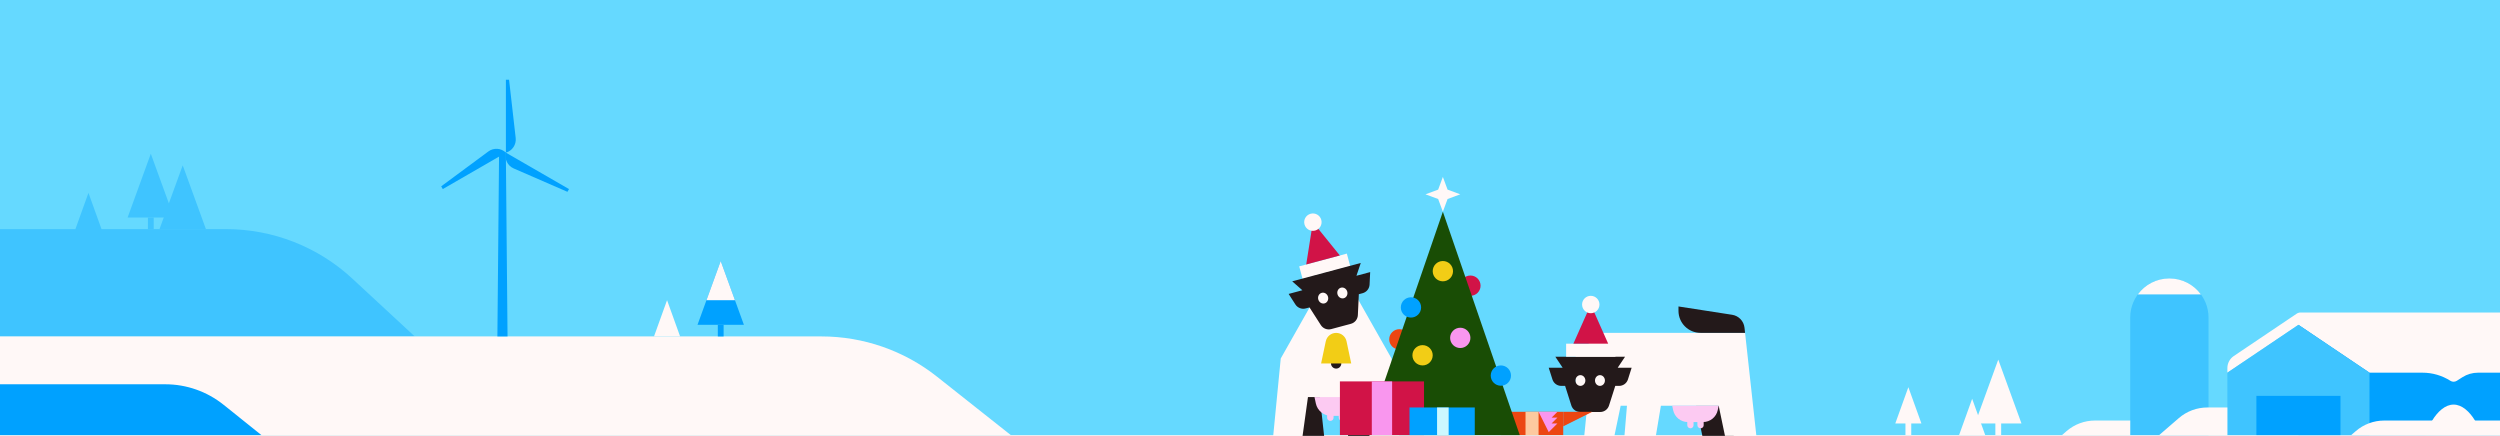
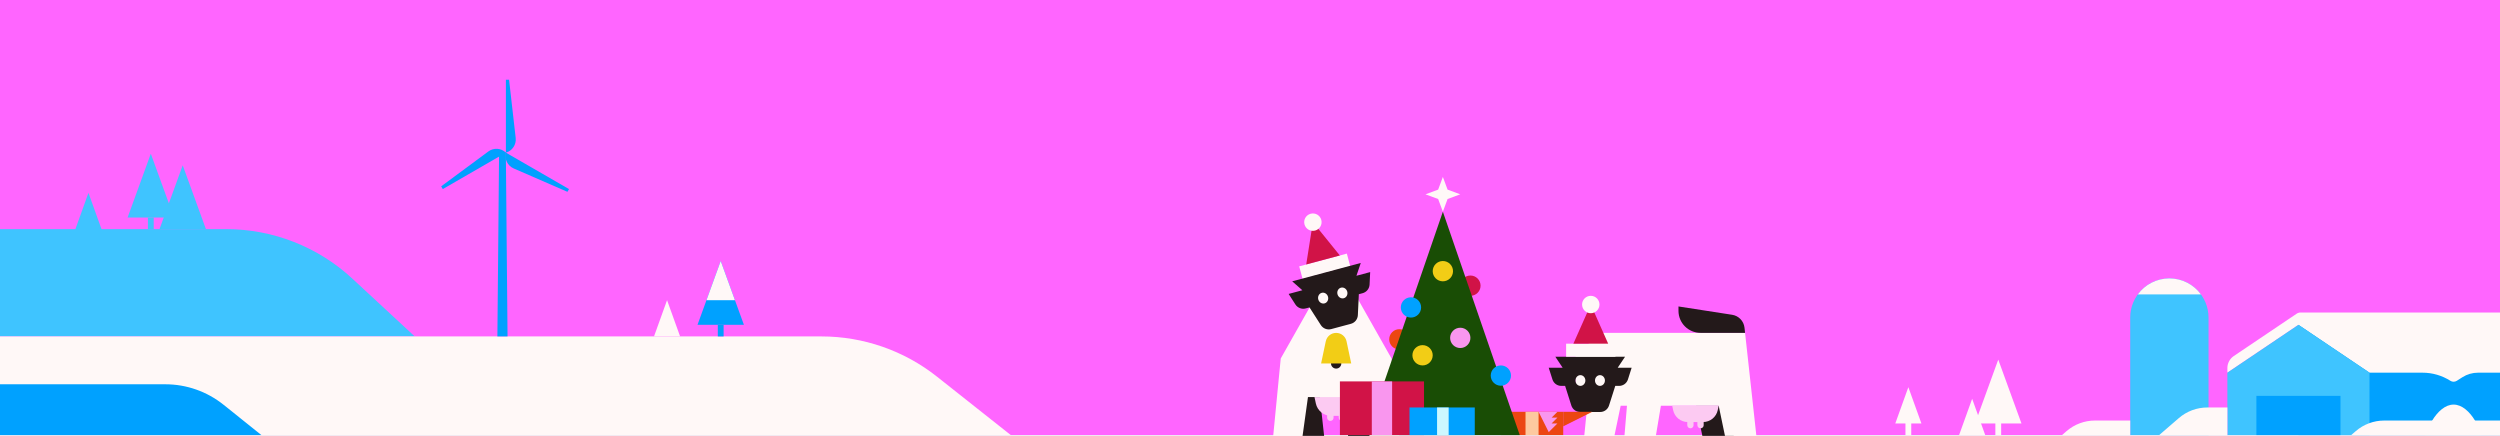
<svg xmlns="http://www.w3.org/2000/svg" fill="none" viewBox="0 0 1724 300">
  <g clip-path="url(#a)">
-     <path fill="#65D9FF" d="M0 0h1724v300H0z" />
+     <path fill="#ff65ff" d="M0 0h1724v300H0z" />
    <path fill="#00A1FF" d="M1585 224h139v76h-139v-76Z" />
    <path fill="#3FC4FF" d="M-27 158h182.906c32.268 0 63.344 12.173 86.993 34.079L286 232H-27v-74Zm88-25 9 25H52l9-25Z" />
    <path fill="#FFF8F7" d="M-28 232h594.475c28.899 0 56.953 9.763 79.624 27.709L697 300H-28v-68Z" />
    <path fill="#00A1FF" d="M-188.703 265h302.701a64.185 64.185 0 0 1 40.137 14.098l26.126 20.937h-368.964V265Z" />
    <path fill="#FFF8F7" d="m460 207 9 25h-18l9-25Z" />
    <path fill="#00A1FF" d="M344.167 105h4.666L350 232h-7l1.167-127Z" />
    <path fill="#FFF8F7" d="m1608 239.5-23-15.5-49 33v-3.178a9.997 9.997 0 0 1 4.41-8.295l43.32-29.174c.83-.556 1.8-.853 2.8-.853H1724V257h-15.18c-3.8 0-7.52 1.085-10.73 3.127l-3.9 2.48a4.08 4.08 0 0 1-4.38 0 35.839 35.839 0 0 0-19.25-5.607H1634l-26-17.5Z" />
    <path fill="#00A1FF" d="M348.867 55h2.185l4.565 40.17a9.39 9.39 0 0 1-6.75 10.088V55Z" />
    <path fill="#00A1FF" d="m305.344 130.387-1.093-1.893 32.506-24.038a9.39 9.39 0 0 1 12.112.802l-43.525 25.129Z" />
    <path fill="#00A1FF" d="m392.391 130.387-1.093 1.892-37.07-16.132a9.388 9.388 0 0 1-5.362-10.889l43.525 25.129Z" />
    <path fill="#3FC4FF" d="m104 106-16 44h32l-16-44Z" />
    <path fill="#3FC4FF" d="m126 114-16 44h32l-16-44Zm-20 36h-4v8h4z" />
    <path fill="#FFF8F7" d="m1360 275 9 25h-18l9-25Z" />
    <path fill="#FFF8F7" d="m1378 248 16 44h-32l16-44Zm-2 44h4v8h-4zm-60-25 9 25h-18l9-25Zm-2 25h4v8h-4z" />
    <path fill="#3FC4FF" d="m1536 257 49-33 49 33v43h-98v-43Z" />
    <path fill="#00A1FF" d="M1556 273h58v27h-58v-27Z" />
    <path fill="#3FC4FF" d="M1469 219c0-14.912 12.09-27 27-27s27 12.088 27 27v81h-54v-81Z" />
    <path fill="#FFF8F7" d="M1517.75 203h-43.5c4.91-6.672 12.83-11 21.75-11s16.83 4.328 21.75 11Zm-15.2 85.295a30.005 30.005 0 0 1 19.61-7.295H1536v19h-47l13.55-11.705Zm122 9a30.005 30.005 0 0 1 19.61-7.295H1756v19h-145l13.55-11.705Zm-199.52.067a30.005 30.005 0 0 1 19.69-7.362H1469v10h-47l3.03-2.638Z" />
    <path fill="#FFF8F7" d="M1713 310c0 11.598-9.4 21-21 21s-21-9.402-21-21 9.4-31 21-31 21 19.402 21 31Z" />
    <path fill="#23191A" d="M1173.94 300.573h21.66l-2.28-20.794h-23.71l4.33 20.794Z" />
    <path fill="#FFF8F7" d="m1102.9 229.529-16.47 16.462v28.159l8.67.433-2.6 25.993h20.79l4.33-20.794h4.34l-1.74 20.794h21.66l3.47-20.794h39.86l4.33 20.794h21.66l-7.8-71.047h-100.5Z" />
    <path fill="#23191A" fill-rule="evenodd" d="M1089.69 284.11a6.376 6.376 0 0 1-6.08-4.433l-4.31-13.57h-2.66a6.363 6.363 0 0 1-6.07-4.433l-2.57-8.063h9.62l-5.07-7.624h48.09l-5.08 7.624h9.62l-2.56 8.063a6.375 6.375 0 0 1-6.08 4.433h-2.65l-4.32 13.57a6.373 6.373 0 0 1-6.07 4.433h-13.81Zm-3.26-21.709c0 2.047 1.53 3.706 3.42 3.706s3.42-1.659 3.42-3.706c0-2.047-1.53-3.707-3.42-3.707s-3.42 1.66-3.42 3.707Zm20.33 0c0 2.047-1.53 3.706-3.43 3.706-1.89 0-3.42-1.659-3.42-3.706 0-2.047 1.53-3.707 3.42-3.707 1.9 0 3.43 1.66 3.43 3.707Z" clip-rule="evenodd" />
    <path fill="#23191A" d="m1157.48 211.332 37.01 5.742c4.53.702 8.02 4.351 8.52 8.902l.38 3.551h-30.73c-8.38 0-15.18-6.8-15.18-15.189v-3.006Z" />
    <path fill="#FCCAF2" d="M1185.2 279.781h-32.05l.64 3.036a10.361 10.361 0 0 0 10.14 8.227h10.49c4.9 0 9.13-3.431 10.14-8.227l.64-3.036Z" />
    <path fill="#FCCAF2" d="M1163.54 290.176h4.33v3.052c0 1.188-.95 2.146-2.14 2.146a2.19 2.19 0 0 1-2.19-2.186v-3.012Zm6.98 0h4.33v3.052c0 1.188-.95 2.146-2.14 2.146a2.19 2.19 0 0 1-2.19-2.186v-3.012Z" />
    <path fill="#EC4612" d="M1035 284h43v19h-43z" />
    <path fill="#FDC99F" d="M1052 284h9v19h-9z" />
    <path fill="#EC4612" d="M1078 284h20l-20 10v-10Z" />
    <path fill="#FFF8F7" d="m928.78 174.875-32.841 8.8 2.329 8.693 32.841-8.8z" />
    <path fill="#D11347" d="m923.951 176.17-18.58-22.975-4.603 29.186 23.183-6.211Z" />
    <circle cx="6" cy="6" r="6" fill="#FFF8F7" transform="scale(-1 1) rotate(15 -1008.716 -3381.68)" />
    <path fill="#FFF8F7" d="M907.971 199.31h25.923v12.421h-25.923z" />
    <path fill="#FFF8F7" d="m964.791 300.576-5.2-53.368-29.24-51.674H912.44l-29.241 51.674L878 300.576h21.698l10.848-19.269h21.698l10.849 19.269h21.698Z" />
    <path fill="#23191A" d="M932.511 273.839h8.204l3.715 26.733h-14.851l2.932-26.733Zm-22.34 0h-8.204l-3.715 26.733h14.852l-2.933-26.733Z" />
    <circle cx="921.416" cy="250.623" r="3.561" fill="#23191A" />
    <path fill="#F2CD16" d="M914.255 235.363a7.32 7.32 0 0 1 14.322 0l3.224 15.261h-20.77l3.224-15.261Z" />
    <path fill="#FCCAF2" d="M906.471 273.826h29.843l-.928 4.377a10.819 10.819 0 0 1-10.582 8.573h-6.823a10.817 10.817 0 0 1-10.581-8.573l-.929-4.377Z" />
    <rect width="4.451" height="8.011" x="923.189" y="282.265" fill="#FCCAF2" rx="2.225" />
    <rect width="4.451" height="8.011" x="915.179" y="282.265" fill="#FCCAF2" rx="2.225" />
    <path fill="#23191A" fill-rule="evenodd" d="M917.998 226.942a6.484 6.484 0 0 1-7.139-2.755l-7.817-12.193-2.609.699a6.484 6.484 0 0 1-7.139-2.754l-4.644-7.246 9.459-2.534-6.996-6.154 47.274-12.667-2.983 8.827 9.46-2.534-.4 8.597a6.483 6.483 0 0 1-4.805 5.954l-2.61.7-.672 14.468a6.483 6.483 0 0 1-4.805 5.954l-13.574 3.638Zm-8.921-20.468c.538 2.011 2.482 3.238 4.341 2.74 1.859-.498 2.929-2.532 2.391-4.543-.539-2.011-2.483-3.238-4.342-2.74-1.859.499-2.929 2.533-2.39 4.543Zm19.987-5.355c.539 2.011-.531 4.045-2.39 4.543-1.859.498-3.803-.728-4.342-2.739-.539-2.011.531-4.045 2.39-4.543 1.859-.498 3.803.728 4.342 2.739Z" clip-rule="evenodd" />
    <circle cx="1014" cy="197" r="7" fill="#D11347" />
    <circle cx="965" cy="234" r="7" fill="#EC4612" />
    <path fill="#194D05" d="m942 300 53-154 53 154H942Z" />
    <circle cx="1007" cy="233" r="7" fill="#F996EE" transform="rotate(180 1007 233)" />
    <circle cx="981" cy="245" r="7" fill="#F2CD16" />
    <circle cx="973" cy="212" r="7" fill="#00A1FF" />
    <circle cx="995" cy="187" r="7" fill="#F2CD16" />
    <circle cx="1035" cy="259" r="7" fill="#00A1FF" />
    <path fill="#FFF8F7" d="m995 146 3.241-8.759L1007 134l-8.759-3.241L995 122l-3.241 8.759L983 134l8.759 3.241L995 146Z" />
    <path fill="#D11347" d="M924 263h58v37h-58z" />
    <path fill="#00A1FF" d="M972 281h45v19h-45z" />
    <path fill="#CCF8FF" d="M991 281h8v19h-8z" />
    <path fill="#F996EE" d="M946 263h14v37h-14z" />
    <path fill="#FFF8F7" d="M1080 237h34v9h-34z" />
    <path fill="#D11347" d="m1085 237 12-27 12 27h-24Z" />
    <circle cx="1097" cy="210" r="6" fill="#FFF8F7" />
    <path fill="#F996EE" d="M1061 284h13l-4 4h4l-4 4h4l-6 6-7-14Z" />
    <path fill="#00A1FF" d="m497 180-16 44h32l-16-44Z" />
    <path fill="#FFF8F7" d="m497 180-9.818 27h19.636L497 180Z" />
    <path fill="#00A1FF" d="M499 224h-4v8h4z" />
  </g>
  <defs>
    <clipPath id="a">
      <path fill="#fff" d="M0 0h1724v300H0z" />
    </clipPath>
  </defs>
</svg>
